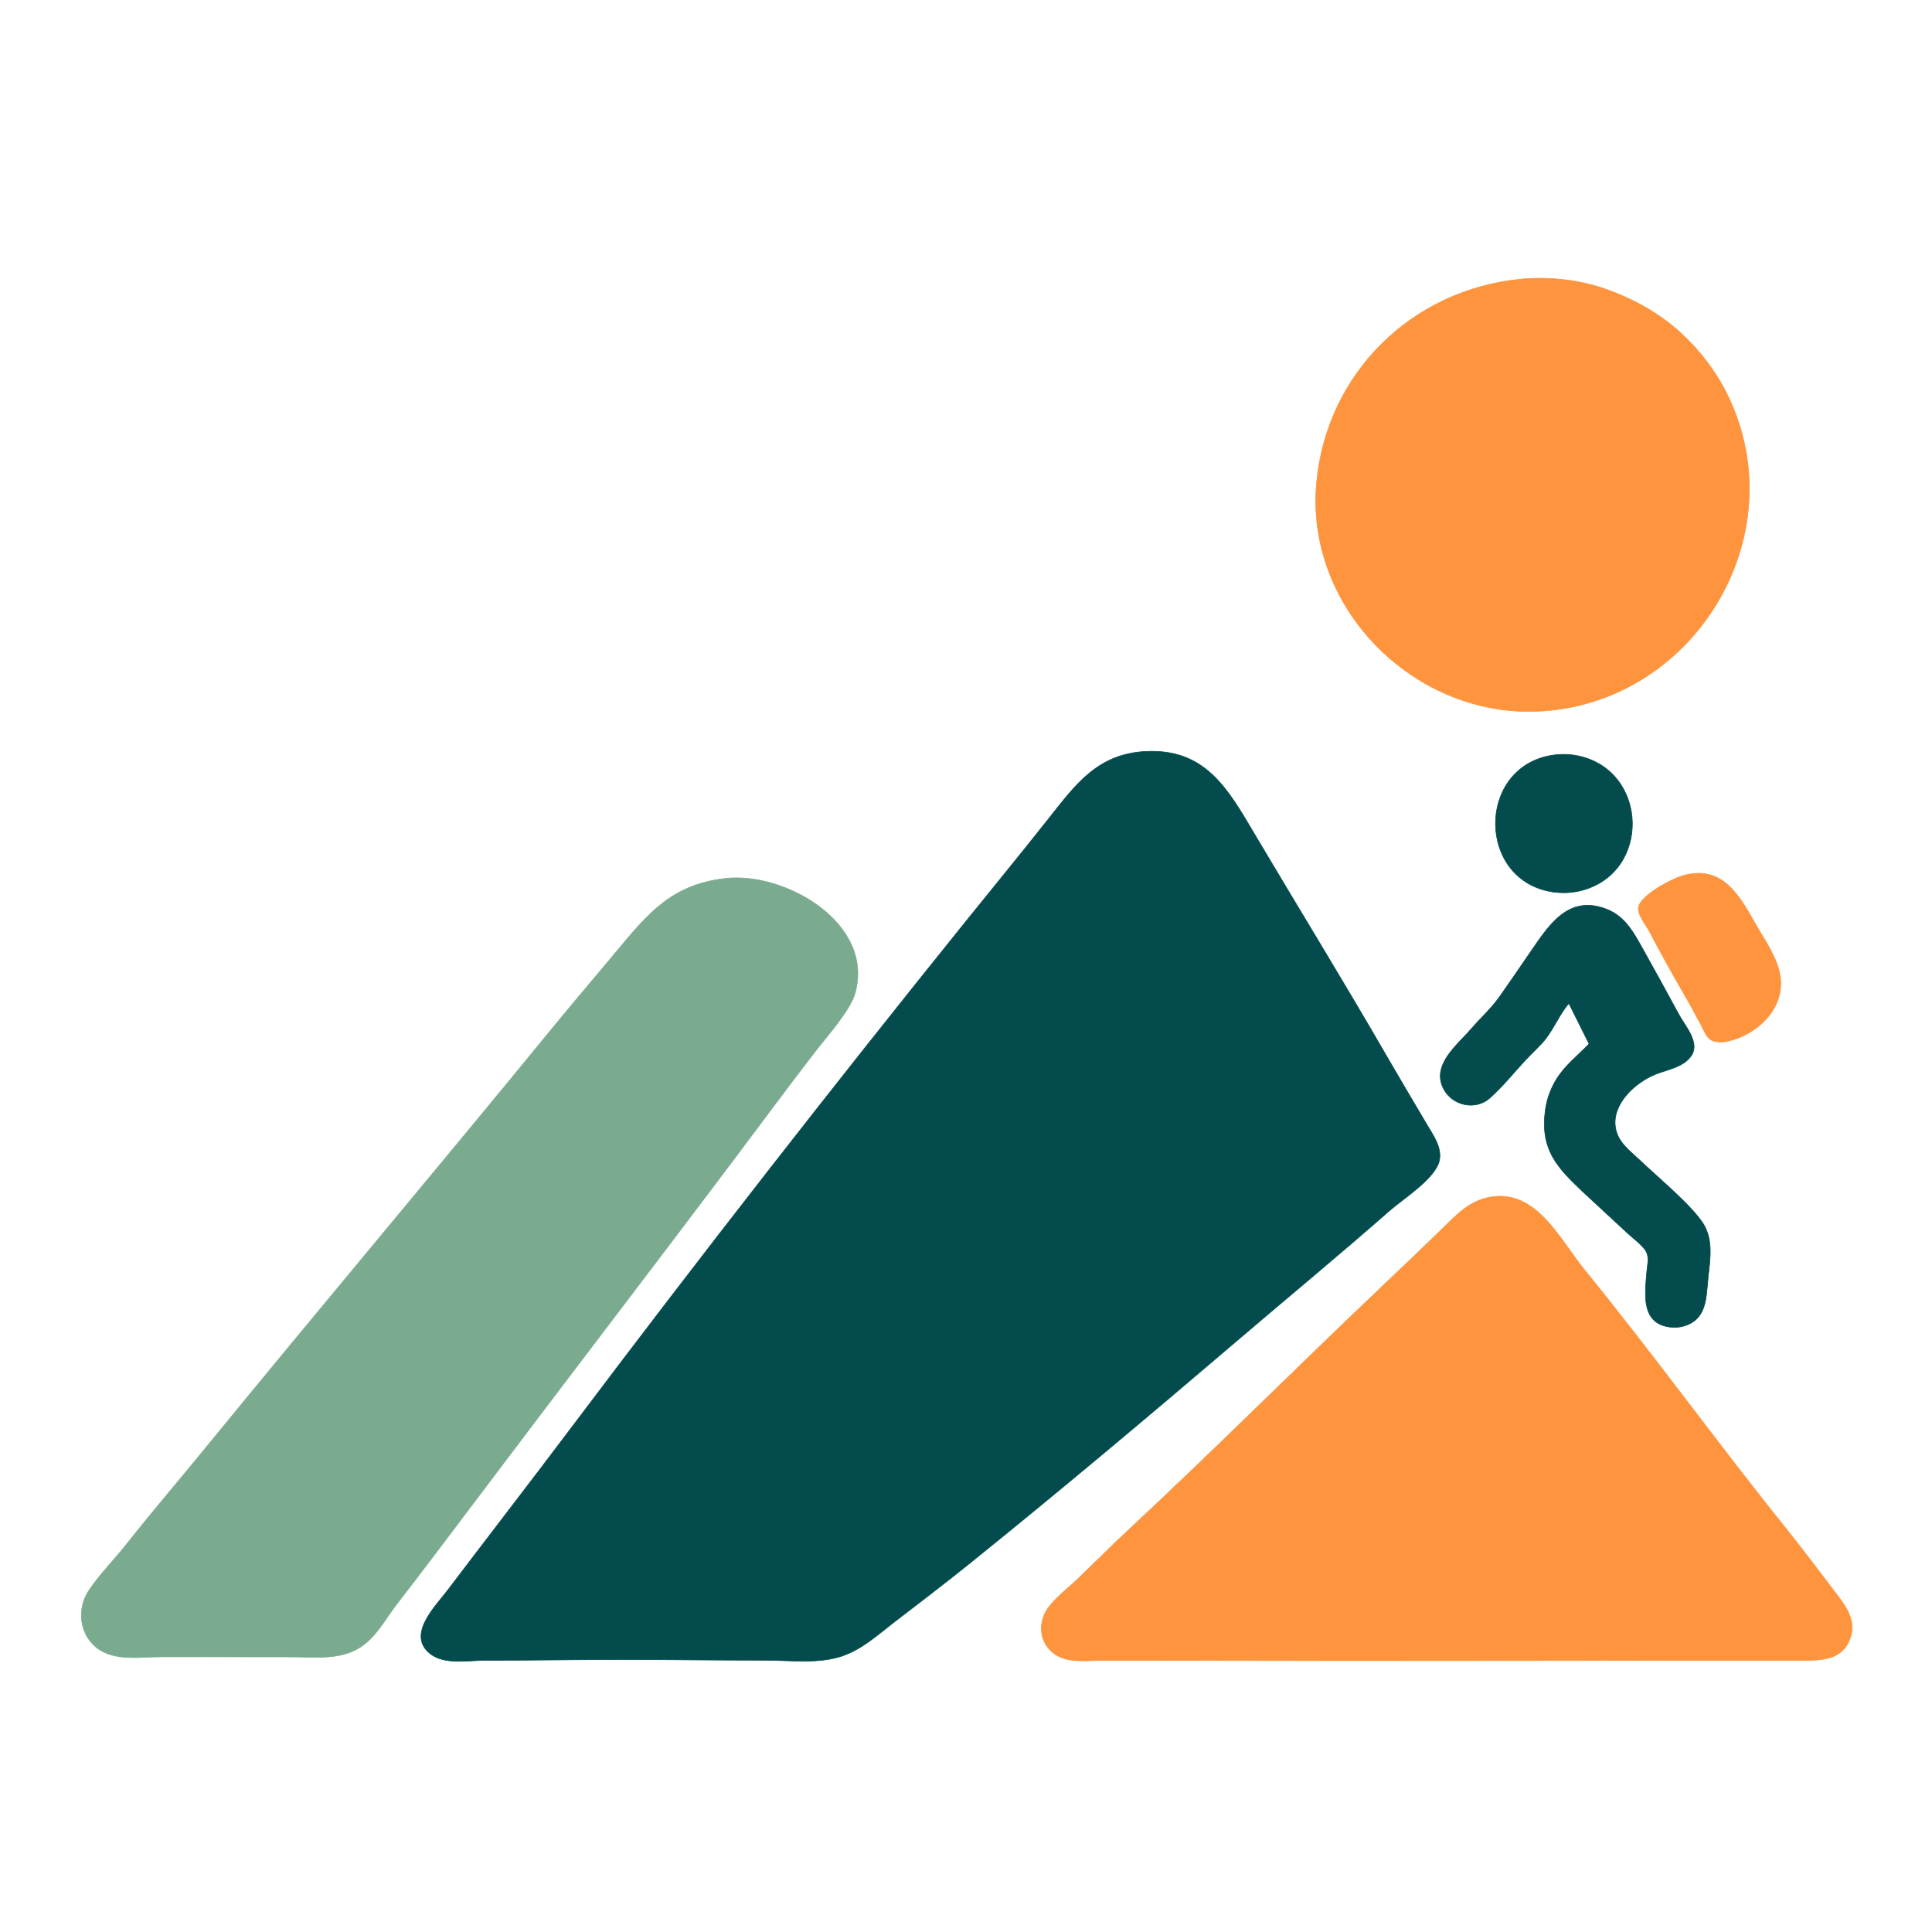
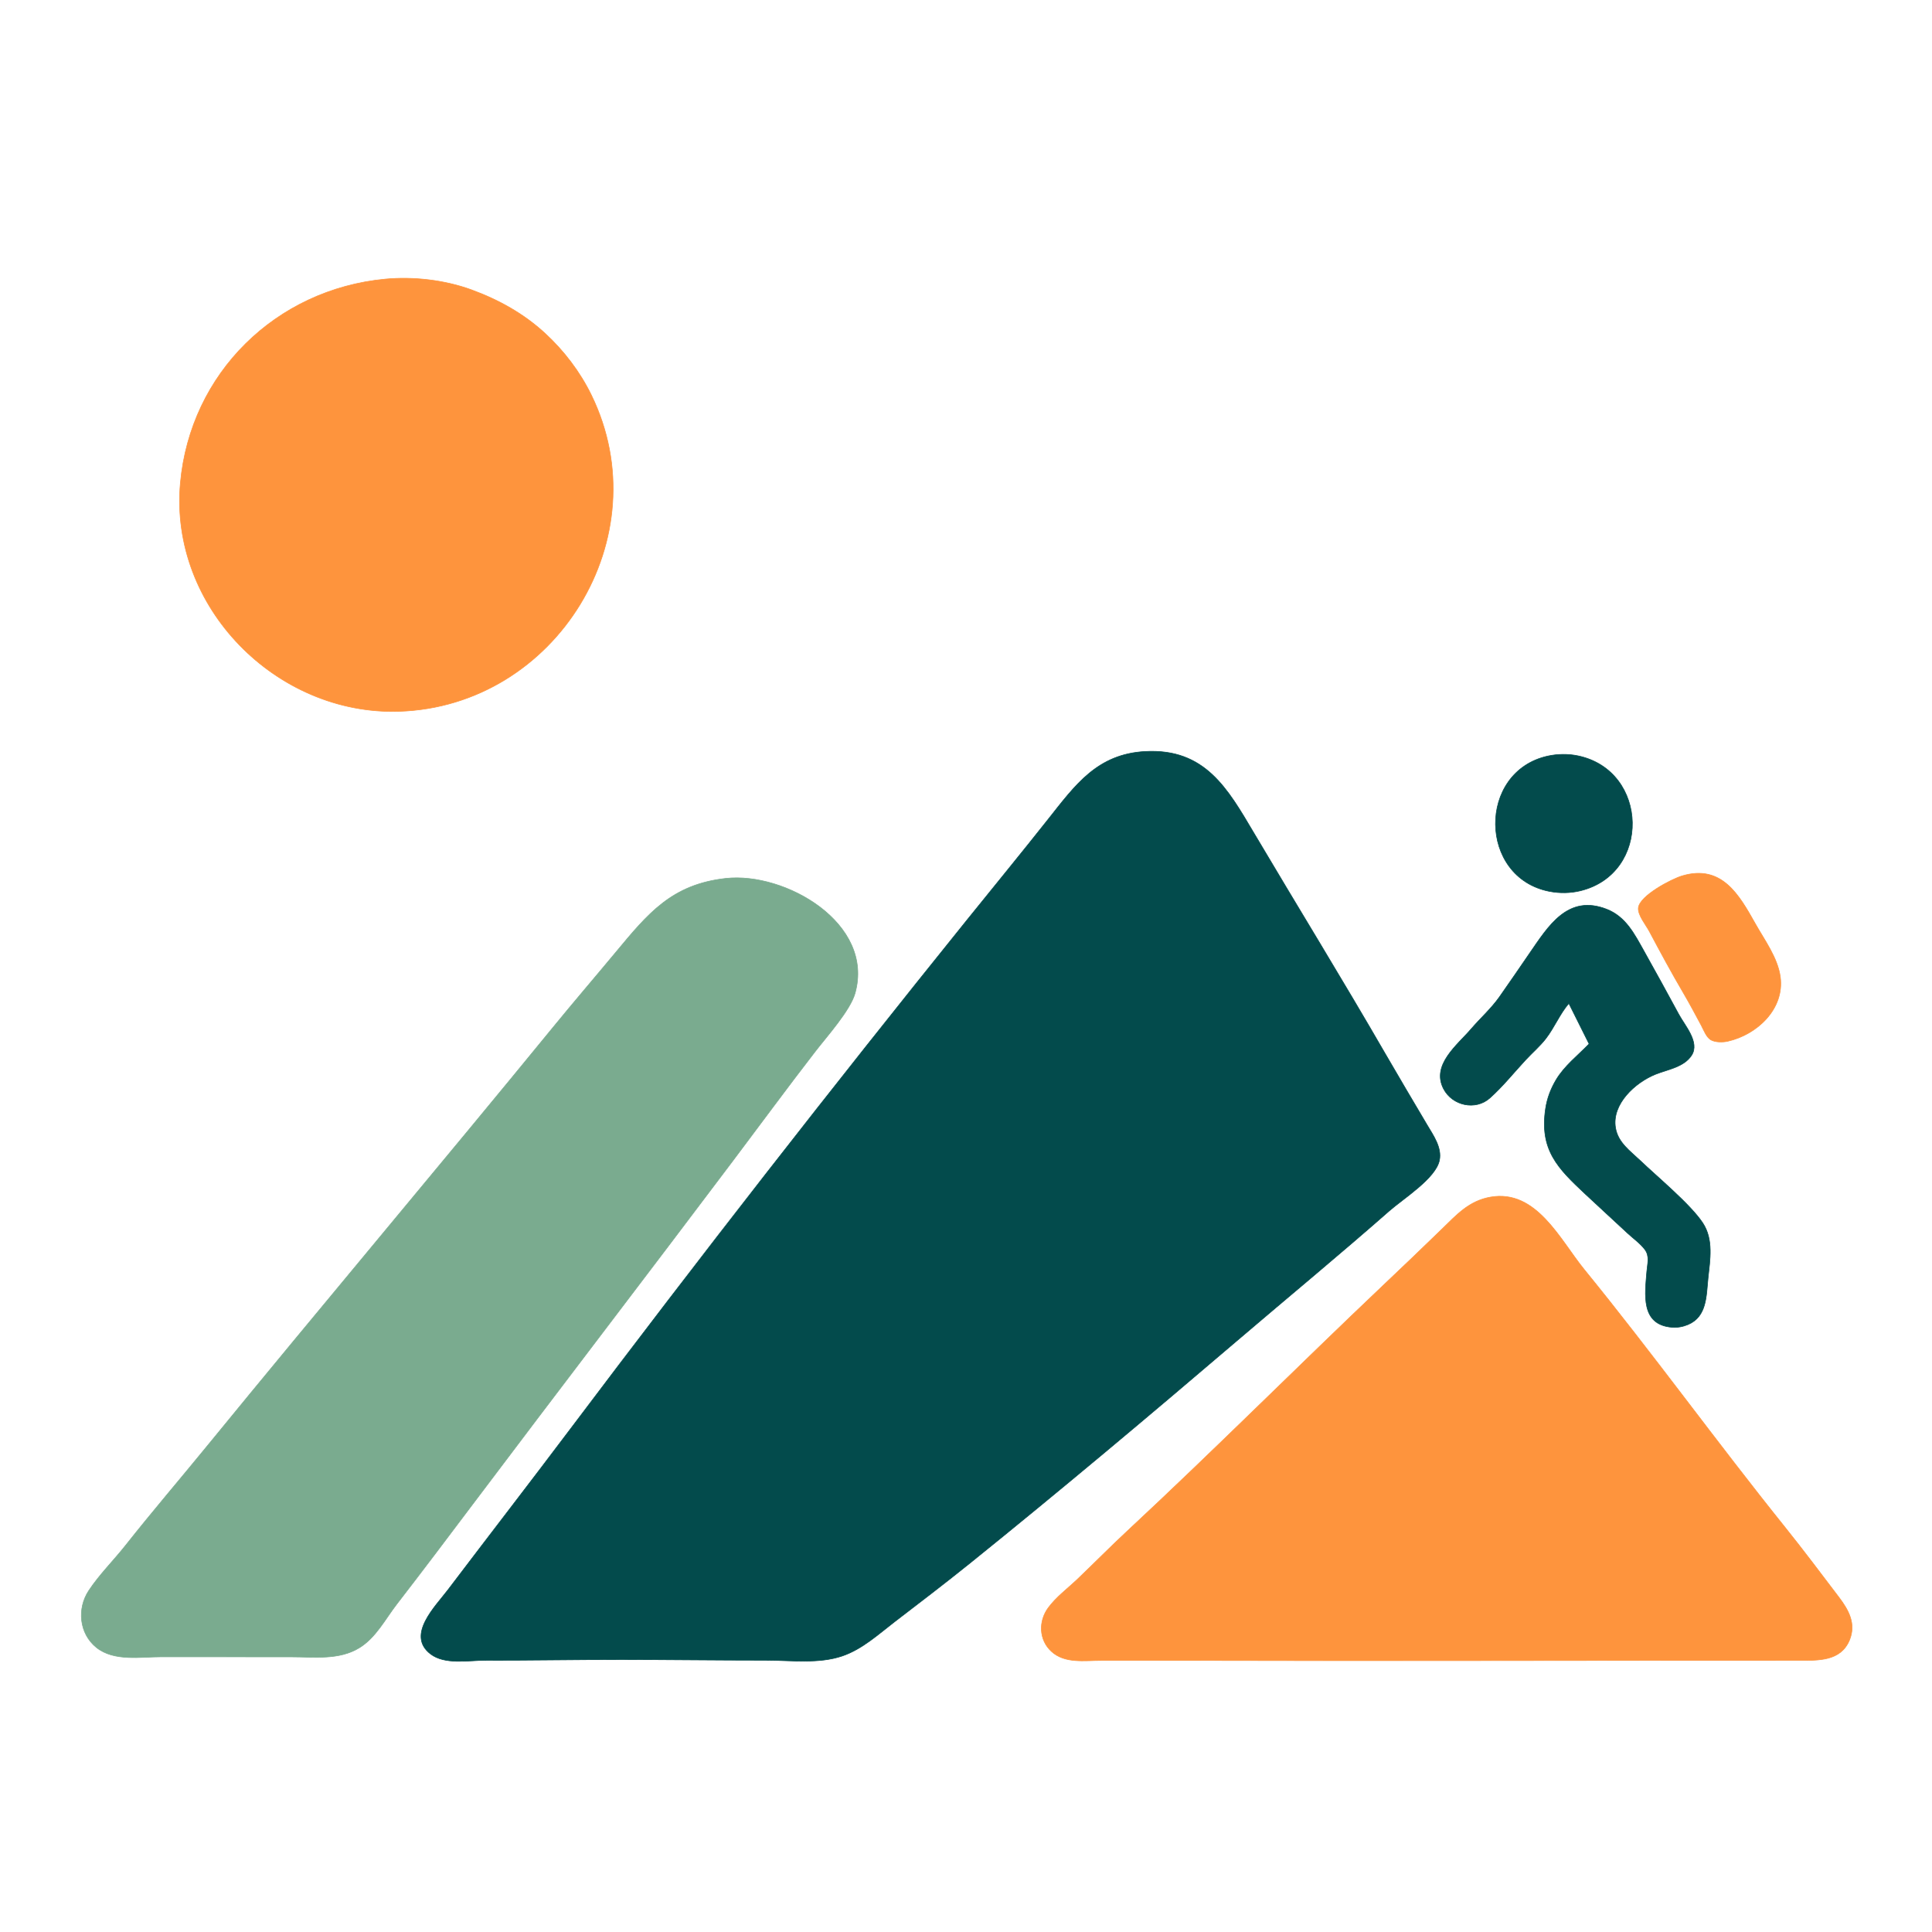
<svg xmlns="http://www.w3.org/2000/svg" viewBox="116 128 806 806" role="img" aria-label="Mijn Leefstijl app-icoon">
  <path d="M593.8 441.5C618.7 440.16 628.13 456.98 639.04 475.41C657.26 506.18 676.02 536.65 693.91 567.61C699.64 577.52 705.49 587.36 711.32 597.22C713.91 601.61 717.59 606.71 716.51 612.04C714.99 619.59 701.44 628.03 695.64 633.12C674.68 651.54 653.14 669.32 631.92 687.43C595.2 718.77 558.24 749.83 520.65 780.12C510.29 788.47 499.7 796.53 489.15 804.63C482.27 809.91 475.76 815.97 467.41 818.84C457.51 822.23 445.81 820.63 435.5 820.63C415.5 820.63 395.5 820.37 375.5 820.35C356.5 820.34 337.5 820.68 318.5 820.66C311.45 820.66 301.53 822.62 295.55 817.97C285.39 810.07 297.7 798.1 302.84 791.31C319.79 768.94 336.97 746.74 353.85 724.31C407.87 652.55 463.04 581.79 519.38 511.86C530.68 497.84 542.12 483.9 553.29 469.78C564.64 455.45 573.74 442.57 593.8 441.5ZM761.78 443.4C765.84 442.52 770.26 442.47 774.32 443.32C803.89 449.52 804.9 492.48 775.24 499.63C771.12 500.63 766.69 500.68 762.53 499.89C732.68 494.21 732.28 449.83 761.78 443.4ZM778.94 563.5C776.13 557.86 773.31 552.23 770.5 546.59C766.7 551.02 764.46 556.69 760.86 561.33C758.43 564.47 755.28 567.15 752.57 570.07C747.66 575.35 742.95 581.26 737.56 586.07C731.56 591.43 721.9 589.26 718.24 582.26C713 572.26 724.02 563.94 729.75 557.25C733.58 552.79 738.08 548.79 741.49 543.98C745.77 537.93 749.93 531.78 754.14 525.67C761.9 514.42 770.02 500.97 786.25 507.3C794.27 510.43 797.85 517.65 801.8 524.69C806.72 533.48 811.57 542.3 816.36 551.16C818.92 555.91 825.2 562.82 821.72 568.24C818.54 573.2 811.7 574.16 806.65 576.18C798.13 579.61 788.32 588.62 789.97 598.5C791 604.69 796.03 608.13 800.29 612.19C807.46 619.04 821.25 630.44 826.35 638.18C830.91 645.09 829.39 653.53 828.57 661.29C827.81 668.55 828.15 677.27 820.19 680.6C818.09 681.48 815.81 681.9 813.54 681.72C800.28 680.69 802.29 667.79 803.02 658.5C803.28 655.22 804.31 652.06 802.21 649.27C800.25 646.67 797.39 644.7 795.02 642.49C789.15 637.01 783.21 631.61 777.35 626.12C765.86 615.37 758.19 607.74 760.79 590.5C761.43 586.23 762.91 582.33 765.1 578.61C768.59 572.69 774.22 568.38 778.94 563.5Z" fill="#034B4C" fill-rule="evenodd" stroke="#034B4C" stroke-width="0.25" stroke-linejoin="round" />
-   <path d="M750.69 244.43C762.44 243.32 775.5 244.82 786.61 248.87C797.95 253 808.5 258.85 817.41 267.08C825.29 274.35 831.98 283.14 836.69 292.78C865.61 351.98 822.01 422.68 756.5 424.77C705.34 426.41 660.55 381.27 665.25 329.51C669.42 283.65 705.13 248.76 750.69 244.43ZM817.79 493.39C834.33 488.48 841.57 501.39 848.25 513.28C852.12 520.17 857.64 527.58 858.72 535.56C860.53 548.89 849.04 559.63 836.82 562.39C834.78 562.86 831.61 562.89 829.73 561.81C827.84 560.71 826.71 557.58 825.72 555.74C823.28 551.21 820.89 546.68 818.28 542.24C813.32 533.8 808.62 525.09 804.02 516.44C802.67 513.9 799.2 509.72 799.5 506.75C800.01 501.67 813.3 494.72 817.79 493.39ZM737.77 627.41C756.97 624.01 766.85 645.25 776.92 657.61C805.57 692.78 832.12 729.6 860.53 764.96C868.26 774.59 875.68 784.48 883.15 794.32C887.21 799.68 890.39 805.36 887.6 812.18C883.95 821.08 874.57 820.71 866.5 820.7C848.83 820.68 831.17 820.7 813.5 820.71C749.83 820.76 686.17 820.9 622.5 820.74C606.83 820.7 591.17 820.74 575.5 820.72C568.45 820.7 560.24 822.12 554.6 816.92C549.38 812.08 549.21 804.34 553.3 798.76C556.59 794.28 561.39 790.72 565.4 786.91C572.4 780.24 579.17 773.34 586.26 766.75C622.32 733.21 657.15 698.29 692.88 664.39C701.09 656.61 709.29 648.79 717.4 640.9C723.63 634.85 728.77 629 737.77 627.41Z" fill="#FE943D" fill-rule="evenodd" stroke="#FE943D" stroke-width="0.25" stroke-linejoin="round" />
+   <path d="M750.69 244.43C762.44 243.32 775.5 244.82 786.61 248.87C797.95 253 808.5 258.85 817.41 267.08C825.29 274.35 831.98 283.14 836.69 292.78C865.61 351.98 822.01 422.68 756.5 424.77C705.34 426.41 660.55 381.27 665.25 329.51C669.42 283.65 705.13 248.76 750.69 244.43Z" fill="#FE943D" fill-rule="evenodd" stroke="#FE943D" stroke-width="0.25" stroke-linejoin="round" transform="translate(-474 0)" id="sun" />
+   <path d="M817.79 493.39C834.33 488.48 841.57 501.39 848.25 513.28C852.12 520.17 857.64 527.58 858.72 535.56C860.53 548.89 849.04 559.63 836.82 562.39C834.78 562.86 831.61 562.89 829.73 561.81C827.84 560.71 826.71 557.58 825.72 555.74C823.28 551.21 820.89 546.68 818.28 542.24C813.32 533.8 808.62 525.09 804.02 516.44C802.67 513.9 799.2 509.72 799.5 506.75C800.01 501.67 813.3 494.72 817.79 493.39ZM737.77 627.41C756.97 624.01 766.85 645.25 776.92 657.61C805.57 692.78 832.12 729.6 860.53 764.96C868.26 774.59 875.68 784.48 883.15 794.32C887.21 799.68 890.39 805.36 887.6 812.18C883.95 821.08 874.57 820.71 866.5 820.7C848.83 820.68 831.17 820.7 813.5 820.71C749.83 820.76 686.17 820.9 622.5 820.74C606.83 820.7 591.17 820.74 575.5 820.72C568.45 820.7 560.24 822.12 554.6 816.92C549.38 812.08 549.21 804.34 553.3 798.76C556.59 794.28 561.39 790.72 565.4 786.91C572.4 780.24 579.17 773.34 586.26 766.75C622.32 733.21 657.15 698.29 692.88 664.39C701.09 656.61 709.29 648.79 717.4 640.9C723.63 634.85 728.77 629 737.77 627.41Z" fill="#FE943D" fill-rule="evenodd" stroke="#FE943D" stroke-width="0.25" stroke-linejoin="round" />
  <path d="M418.78 494.45C443.55 491.69 480.91 513.15 472.73 542.34C470.71 549.55 460.9 560.44 456.11 566.65C444.47 581.69 433.2 597.06 421.75 612.25C385.68 660.17 349.17 707.76 313.11 755.66C302.67 769.53 292.22 783.4 281.6 797.13C276.75 803.4 272.85 811.17 265.92 815.43C257.43 820.65 247.03 819.23 237.5 819.23C219.5 819.22 201.5 819.24 183.5 819.2C174.72 819.18 163.58 821.23 156.21 815.3C149.04 809.53 148.06 799.11 153.04 791.57C157.42 784.93 163.38 779.04 168.32 772.8C179.47 758.69 191.19 745.02 202.57 731.09C250.36 672.59 299.1 614.84 346.91 556.37C355.45 545.92 364.24 535.69 372.86 525.32C386.36 509.08 396.2 496.97 418.78 494.45Z" fill="#7AAB8F" fill-rule="evenodd" stroke="#7AAB8F" stroke-width="0.25" stroke-linejoin="round" />
</svg>
